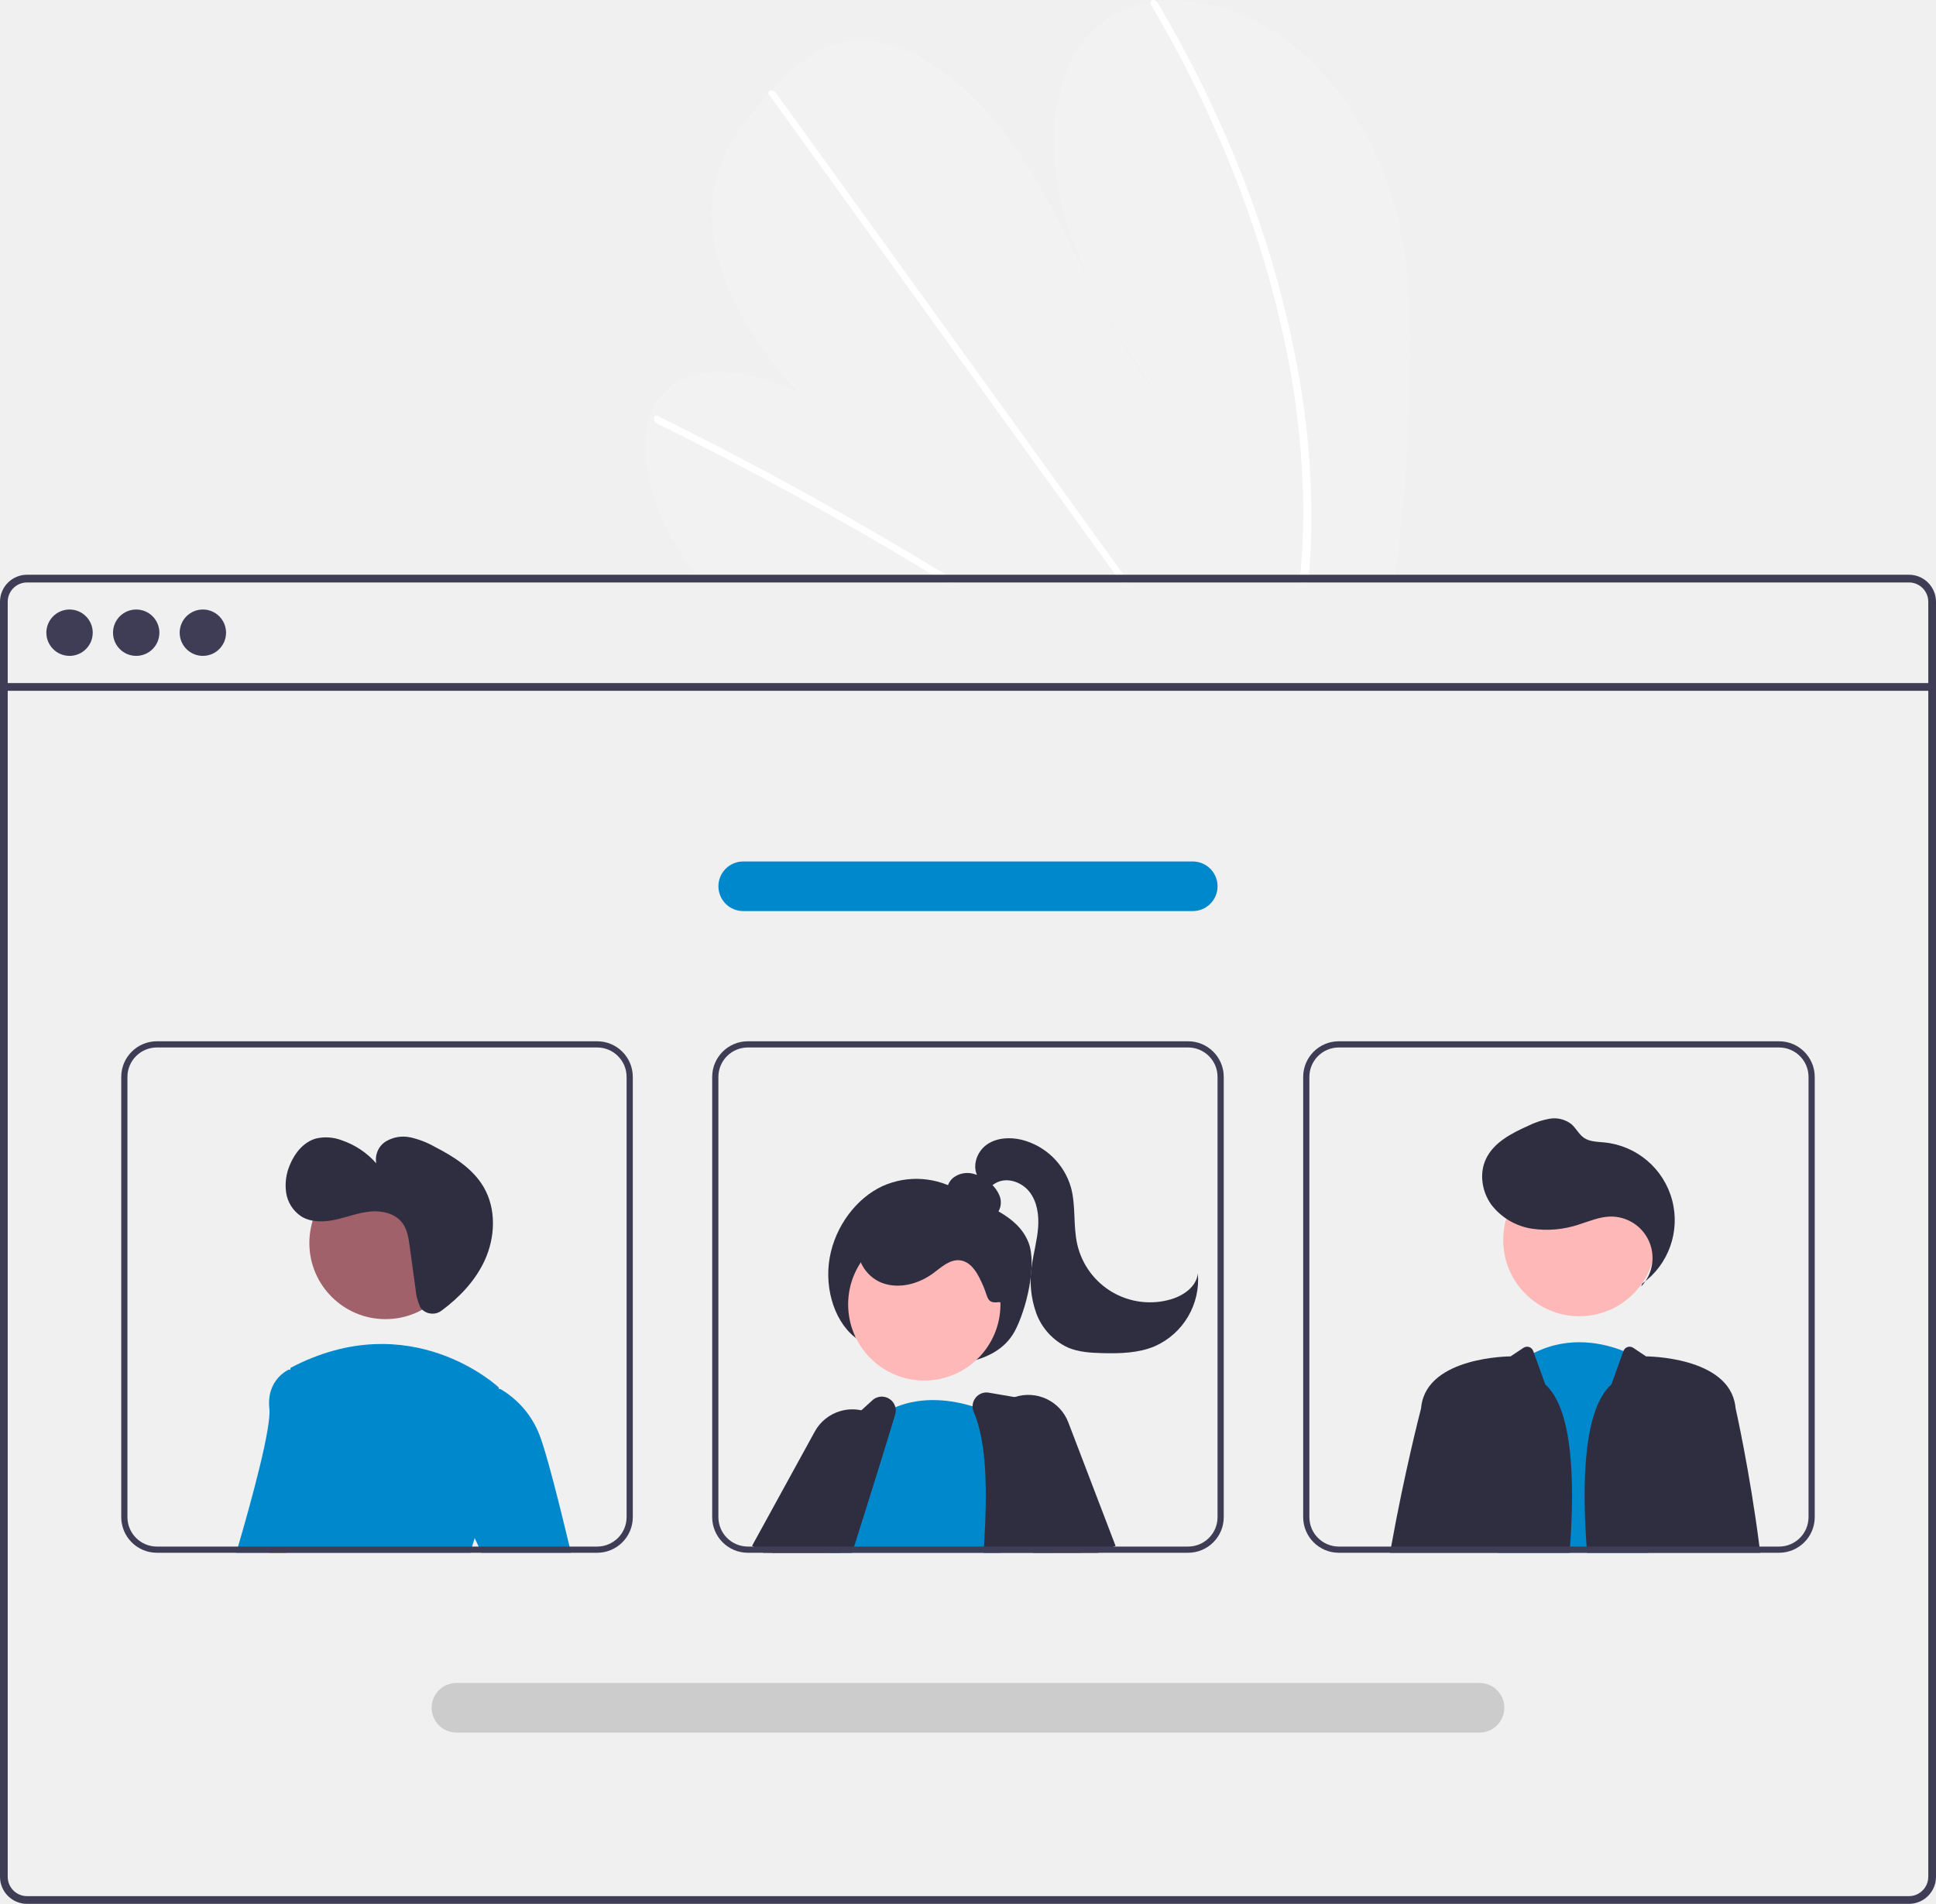
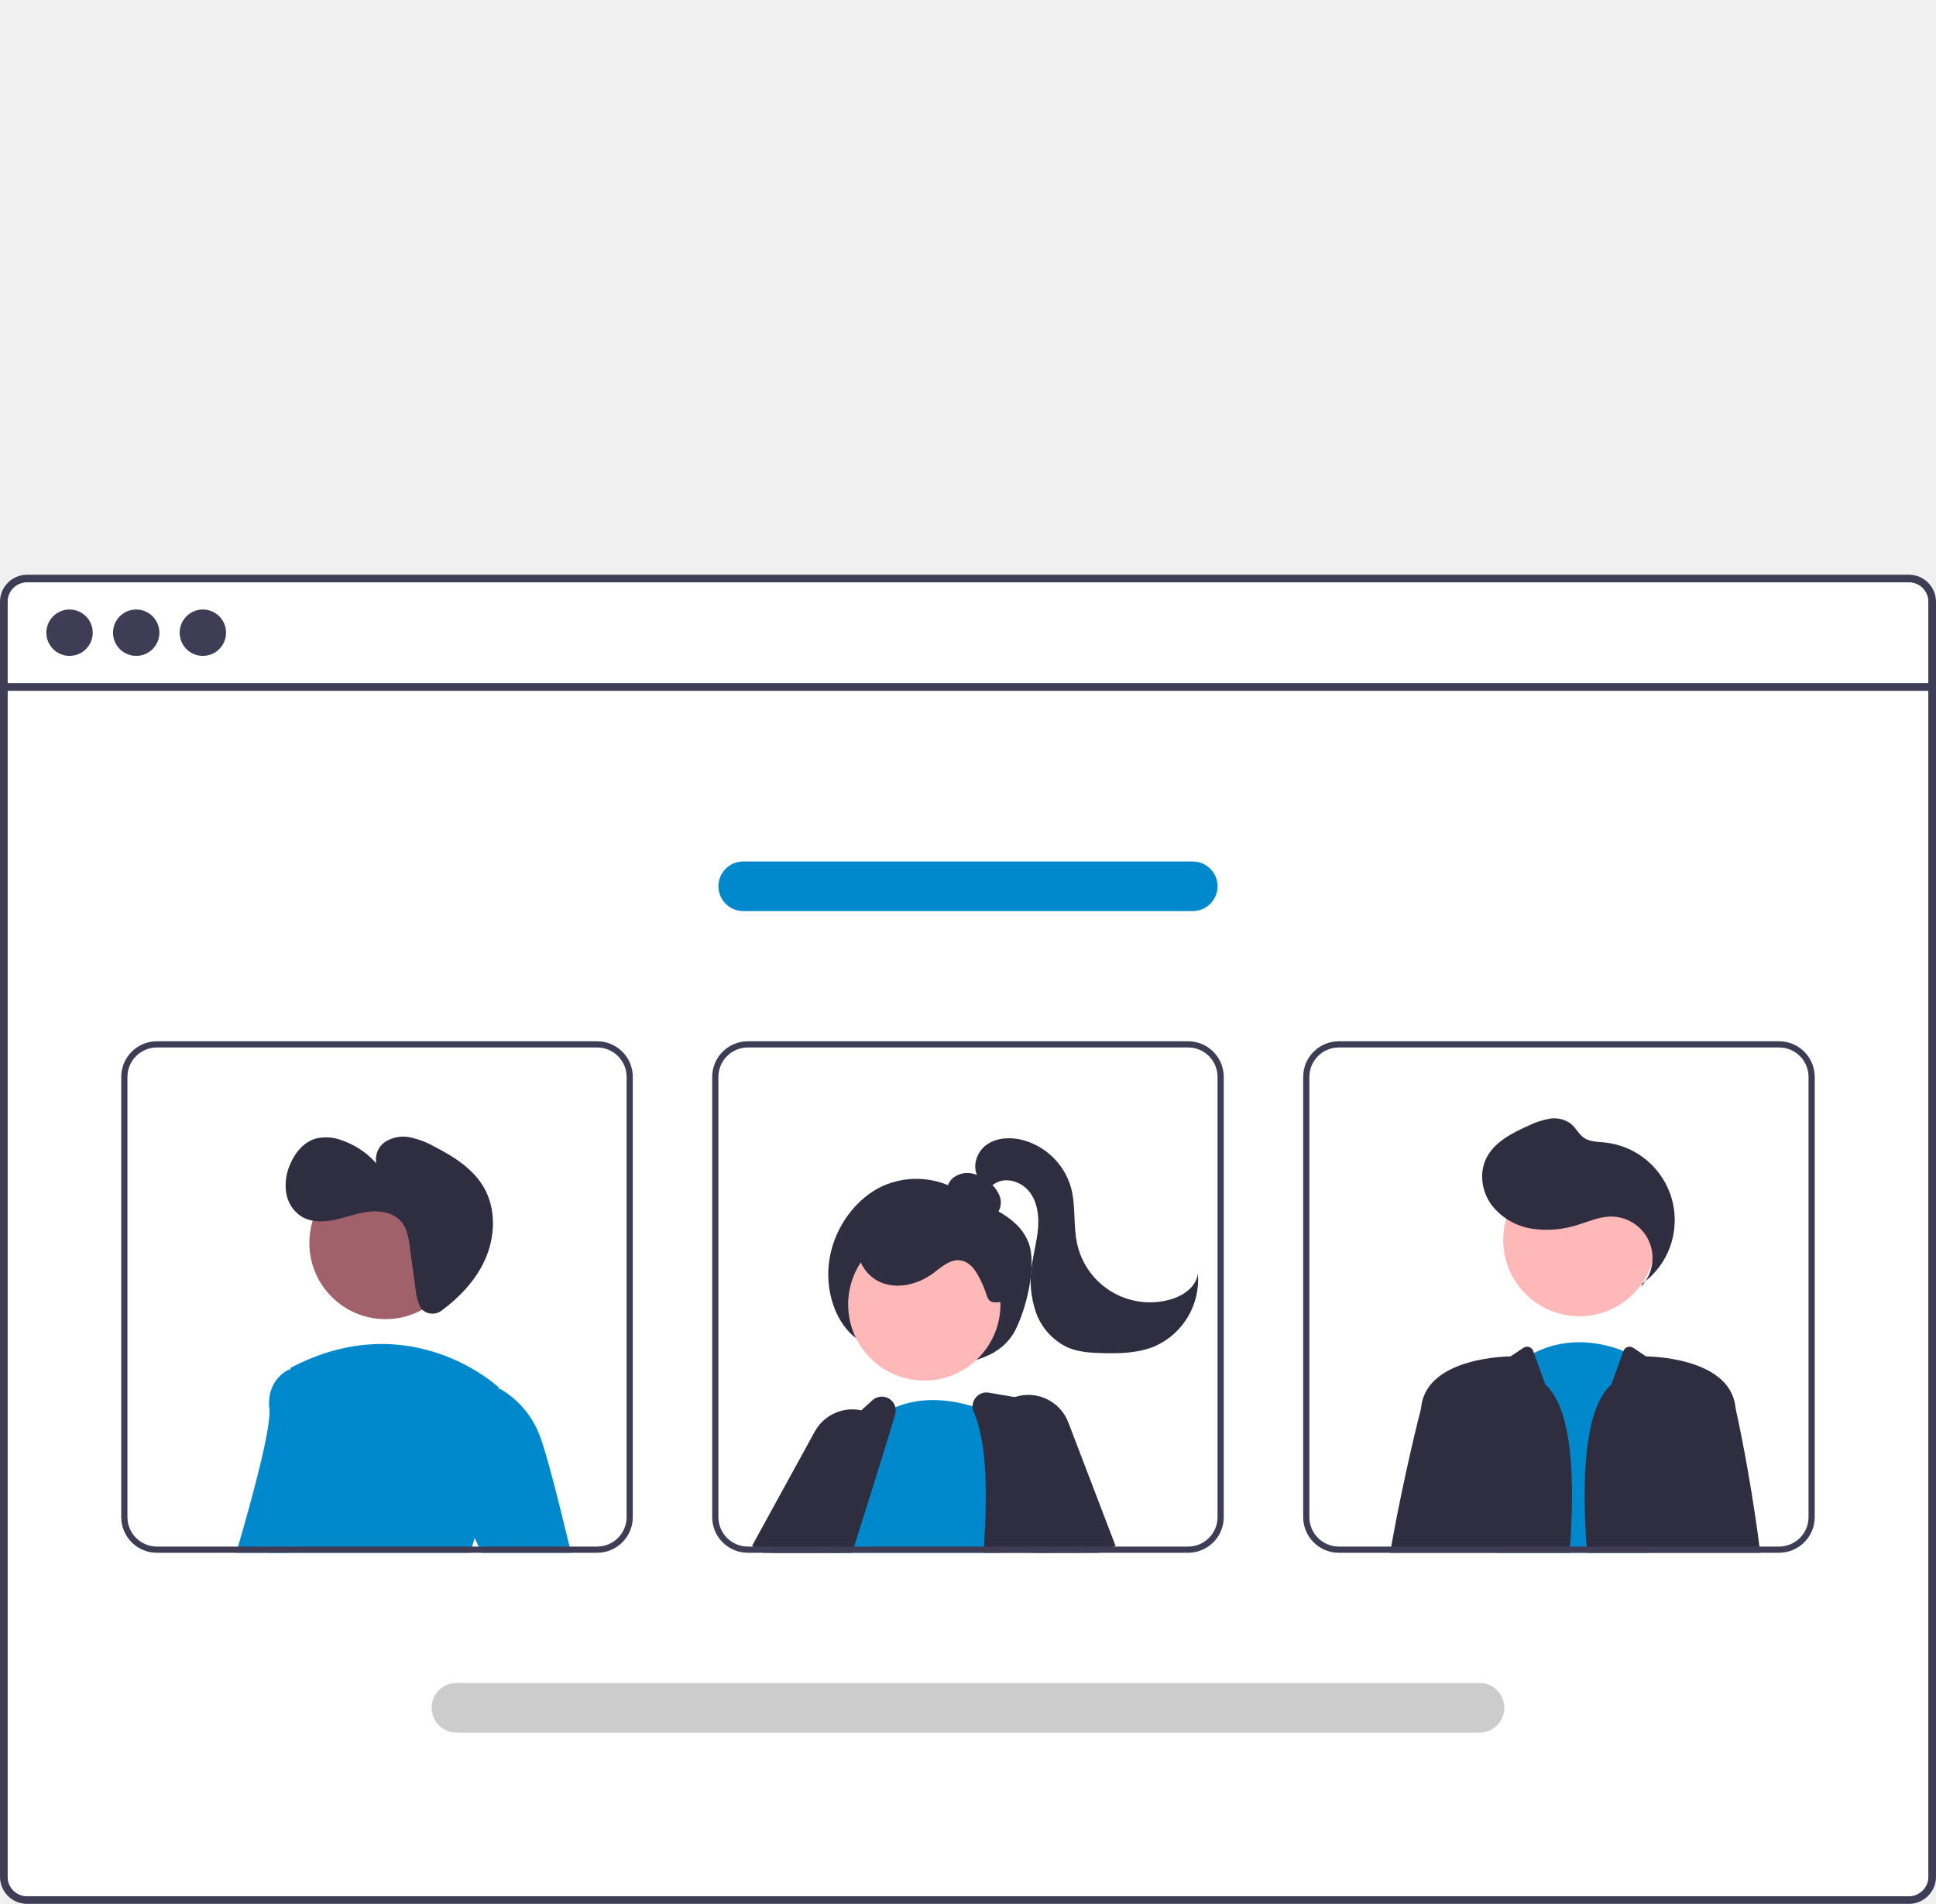
<svg xmlns="http://www.w3.org/2000/svg" width="624.45" height="614.164" viewBox="0 0 624.45 614.164" role="img" artist="Katerina Limpitsouni" source="https://undraw.co/">
-   <path d="M742.585,257.032a554.594,554.594,0,0,1-4.83,71.29c-.11.83-.23,1.66-.34,2.49H514.135c-.66-.82-1.31-1.65-1.94-2.49-2.1-2.78-4.07-5.64-5.88-8.6-8.7-14.26-12.74-30.99-8.85-42.57l.07-.18a20.282,20.282,0,0,1,3.92-6.9c8.96-10.2,27.2-8.61,43.79-.51-14.93-16.16-26.86-36.59-27.86-54.88-.98-17.84,8.28-30.64,18.34-41.53.33-.36.66-.71.99-1.06.16-.18.33-.35.49-.53,7.85-8.3,17.01-16.49,30.34-15.58,14.62,1,30.89,13.15,42.33,27.35,11.44,14.19,19.08,30.34,26.82,46.1,7.75,15.75,16.13,31.9,28.5,45.33-16.77-20.97-30.33-44.86-35.42-68.14s-.85-45.69,13.93-56.75a34.713,34.713,0,0,1,15.17-6.22c.64-.11,1.29-.2,1.95-.28,13.73-1.64,30.16,3.02,44.18,14.3,15.44,12.42,26.2,30.9,31.6,48.47C742.005,223.712,742.665,240.652,742.585,257.032Z" transform="translate(-287.7751 -142.9181)" fill="#f2f2f2" />
-   <path d="M596.915,330.812h-4.27q-2.041-1.26-4.1-2.49c-.85-.53-1.71-1.04-2.57-1.56q-21.315-12.855-42.89-24.65-21.555-11.805-43.32-22.51a1.789,1.789,0,0,1-1.04-2.04.516.516,0,0,1,.07-.15c.2-.38.65-.54,1.31-.22,1.78.88,3.57,1.76,5.35,2.66q21.825,10.89,43.47,22.88,21.63,11.985,43.02,25.04c.3.18.6.37.9.55C594.205,329.152,595.555,329.982,596.915,330.812Z" transform="translate(-287.7751 -142.9181)" fill="#fff" />
-   <path d="M651.965,330.812h-2.64c-.6-.83-1.19-1.66-1.79-2.49q-21.149-29.31-42.29-58.62-34.62-47.985-69.22-95.97a1.7,1.7,0,0,1-.3-.58c-.2-.71.32-1.13.99-1.06a2.006,2.006,0,0,1,1.4.88q19.41,26.91,38.81,53.8,34.44,47.745,68.87,95.48c1.46,2.02,2.92,4.05,4.38,6.07C650.775,329.152,651.375,329.982,651.965,330.812Z" transform="translate(-287.7751 -142.9181)" fill="#fff" />
-   <path d="M710.695,315.152c-.11,4.45-.38,8.83-.74,13.17q-.105,1.245-.21,2.49h-2.77c.08-.83.16-1.66.23-2.49.55-6.27.93-12.61.95-19.12a266.656,266.656,0,0,0-5.55-53.72,334.665,334.665,0,0,0-16.57-55.75,383.492,383.492,0,0,0-26.91-55.1,1.476,1.476,0,0,1-.25-.98c.11-.79,1.16-1.03,1.95-.28a2.293,2.293,0,0,1,.4.5q1.935,3.285,3.8,6.59a383.227,383.227,0,0,1,25.77,55.3,333.082,333.082,0,0,1,15.47,55.84A263.074,263.074,0,0,1,710.695,315.152Z" transform="translate(-287.7751 -142.9181)" fill="#fff" />
  <path d="M903.495,328.322h-607a8.728,8.728,0,0,0-8.72,8.72V748.362a8.728,8.728,0,0,0,8.72,8.72h607a8.712,8.712,0,0,0,6.63-3.06,2.046,2.046,0,0,0,.19-.24,8.167,8.167,0,0,0,1.25-2.11,8.507,8.507,0,0,0,.66-3.31V337.042A8.73,8.73,0,0,0,903.495,328.322Zm6.24,420.04a6.175,6.175,0,0,1-1.03,3.42,6.446,6.446,0,0,1-2.36,2.12,6.184,6.184,0,0,1-2.85.69h-607a6.238,6.238,0,0,1-6.23-6.23V337.042a6.238,6.238,0,0,1,6.23-6.23h607a6.239,6.239,0,0,1,6.24,6.23Z" transform="translate(-287.7751 -142.9181)" fill="#3f3d56" />
+   <path d="M909.735,748.362V337.042a6.239,6.239,0,0,0-6.24-6.23h-607a6.238,6.238,0,0,0-6.23,6.23V748.362a6.238,6.238,0,0,0,6.23,6.23h607a6.184,6.184,0,0,0,2.85-.69,6.446,6.446,0,0,0,2.36-2.12,6.175,6.175,0,0,0,1.03-3.42Z" transform="translate(-287.7751 -142.9181)" fill="#fff" />
  <rect x="1.243" y="220.353" width="621.957" height="2.493" fill="#3f3d56" />
  <circle cx="22.432" cy="204.1" r="7.478" fill="#3f3d56" />
  <circle cx="43.932" cy="204.1" r="7.478" fill="#3f3d56" />
  <circle cx="65.433" cy="204.1" r="7.478" fill="#3f3d56" />
  <path d="M564.752,575.192c-7.479-4.869-11.199-16.184-9.367-26.531s8.734-19.261,17.008-23.104a26.649,26.649,0,0,1,25.228,1.793c7.587,4.639,18.317,7.18,21.92,16.462,2.769,7.133-.743,21.617-4.469,28.546-3.221,5.988-9.341,8.727-15.091,9.918a45.34,45.34,0,0,1-36.669-8.461Z" transform="translate(-287.7751 -142.9181)" fill="#2f2e41" />
  <polygon points="273.076 487.234 267.096 497.544 266.306 498.904 265.156 500.904 247.526 500.904 248.716 498.904 251.796 493.714 258.976 481.594 267.106 484.844 273.076 487.234" fill="#ffb8b8" />
  <path d="M533.981,643.822l-3.22-2-.4-.25,20.21-36.83a13.731,13.731,0,0,1,8.25-6.62,13.575,13.575,0,0,1,6.78-.25,13.354,13.354,0,0,1,3.74,1.4,13.089,13.089,0,0,1,1.39.88,13.349,13.349,0,0,1,4.1,4.62,13.817,13.817,0,0,1-.42,13.95l-7.79,12.45-6.66,10.65-1.25,2h-24.73Z" transform="translate(-287.7751 -142.9181)" fill="#2f2e41" />
  <circle cx="298.13" cy="420.784" r="24.561" fill="#ffb8b8" />
  <path d="M610.561,643.822h-55.21l.25-.71q-.21-.645-.39-1.29c-.13-.45-.24-.91-.34-1.36a30.194,30.194,0,0,1,.01-12.7c3.05-14.98,15.22-27.15,15.22-27.15.21-.16.42-.31.63-.46a27.785,27.785,0,0,1,5.85-3.28c9.04-3.75,18.52-2.24,24.89-.3a49.669,49.669,0,0,1,6.49,2.47c.74.35,1.14.57,1.14.57l.63,19.21.76,23Z" transform="translate(-287.7751 -142.9181)" fill="#0088cc" />
  <path d="M636.101,641.822l-4.22-21.46-4.26-21.64a4.519,4.519,0,0,0-3.65-3.57l-8.92-1.54-8.3-1.43a4.459,4.459,0,0,0-4.31,1.65,4.41,4.41,0,0,0-.97,2.74,4.521,4.521,0,0,0,.37,1.79c4.33,10.1,4.41,26.09,3.31,43.46-.05.66-.09,1.33-.14,2H636.501Z" transform="translate(-287.7751 -142.9181)" fill="#2f2e41" />
  <path d="M576.581,596.872a4.527,4.527,0,0,0-7.15-2.48l-3.83,3.48-15.68,14.28a4.345,4.345,0,0,0-1.12,1.59c-1.77,4.23-5.22,12.58-9.23,22.89q-.975,2.52-2.01,5.19c-.24.66-.5,1.33-.76,2h25.84c.21-.67.42-1.34.63-2,1.15-3.63,2.27-7.19,3.35-10.65,3.16-10.05,6.01-19.18,8.21-26.4q.915-3,1.67-5.54A4.528,4.528,0,0,0,576.581,596.872Z" transform="translate(-287.7751 -142.9181)" fill="#2f2e41" />
  <polygon points="354.126 500.904 355.796 500.904 355.566 500.344 354.956 498.904 345.546 476.574 344.106 477.444 332.546 484.434 338.476 498.904 339.296 500.904 348.726 500.904 354.126 500.904" fill="#ffb8b8" />
  <path d="M632.361,601.782a13.821,13.821,0,0,0-17.31-8.17,12.41,12.41,0,0,0-1.27.5,13.647,13.647,0,0,0-5.82,4.93,13.205,13.205,0,0,0-1.43,2.77,13.742,13.742,0,0,0,.31,10.57l2.89,6.44,10.34,23,.9,2H641.901l1.44-.56,3.74-1.44.52-.2Z" transform="translate(-287.7751 -142.9181)" fill="#2f2e41" />
  <path d="M605.195,535.494a4.063,4.063,0,0,0,4.622-1.754,5.851,5.851,0,0,0,.338-5.143,10.736,10.736,0,0,0-3.195-4.215,12.406,12.406,0,0,0-5.617-2.908,7.461,7.461,0,0,0-6.053,1.331,5.377,5.377,0,0,0-1.826,5.722c.636,1.844,2.358,3.08,4.079,4a27.094,27.094,0,0,0,11.038,3.138Z" transform="translate(-287.7751 -142.9181)" fill="#2f2e41" />
  <path d="M609.973,562.969c-3.949.544-3.442-1.465-5.023-5.124s-3.698-8.002-7.667-8.373c-3.252-.304-5.932,2.296-8.567,4.227-4.696,3.441-11.025,5.126-16.469,3.061s-9.227-8.553-7.161-13.996a11.943,11.943,0,0,1,6.907-6.529,24.028,24.028,0,0,1,9.623-1.337,49.647,49.647,0,0,1,20.864,5.341c4.472,2.272,8.826,5.523,10.522,10.244s2.813,11.355-2.038,12.632Z" transform="translate(-287.7751 -142.9181)" fill="#2f2e41" />
  <path d="M603.177,522.509c-1.952-3.397-.341-8.059,2.853-10.329s7.477-2.493,11.288-1.582a22.166,22.166,0,0,1,15.9,15.411c1.617,5.941.656,12.322,2.025,18.326A24.049,24.049,0,0,0,665.466,562.06c4.102-1.205,8.271-4.133,8.674-8.389A23.518,23.518,0,0,1,660.212,577.22c-5.285,2.205-11.18,2.348-16.905,2.201-3.731-.096-7.546-.32-10.988-1.764A19.667,19.667,0,0,1,621.986,566.454a31.129,31.129,0,0,1-1.375-15.435c.563-4.028,1.684-7.977,1.997-12.032s-.281-8.386-2.781-11.594-7.276-4.847-10.83-2.87c-1.429.795-2.581,2.093-4.133,2.605s-3.752-.388-3.611-2.017Z" transform="translate(-287.7751 -142.9181)" fill="#2f2e41" />
  <path d="M770.781,643.822l.19-2,5.64-58.68a35.917,35.917,0,0,1,5.93-3.77c11.61-5.85,22.81-3.05,28.87-.63a31.591,31.591,0,0,1,4.64,2.27l3.3,60.81.11,2Z" transform="translate(-287.7751 -142.9181)" fill="#0088cc" />
  <circle cx="509.419" cy="400.045" r="24.561" fill="#ffb8b8" />
  <path d="M817.122,557.94a13.369,13.369,0,0,0-10.145-22.564c-3.396.114-6.596,1.503-9.838,2.523a32.535,32.535,0,0,1-15.285,1.376,20.41,20.41,0,0,1-13.016-7.686c-3.039-4.177-3.986-9.969-1.84-14.667,2.478-5.423,8.268-8.412,13.714-10.84a25.063,25.063,0,0,1,6.962-2.288,8.929,8.929,0,0,1,6.926,1.746c1.53,1.316,2.427,3.295,4.093,4.436,1.875,1.284,4.31,1.25,6.571,1.477a25.205,25.205,0,0,1,12.208,45.54Z" transform="translate(-287.7751 -142.9181)" fill="#2f2e41" />
  <path d="M786.201,589.532l-3.66-10.16-.229-.633a2.104,2.104,0,0,0-3.146-1.037l-4.155,2.77s-26.65,0-28.79,15.99c-.03.25-.07.53-.1.83a.155.155,0,0,1-.01.04c-.27,1.05-5.3,20.49-9.62,44.49-.12.66-.24,1.33-.36,2h57.91v-0C795.926,619.713,794.871,597.297,786.201,589.532Z" transform="translate(-287.7751 -142.9181)" fill="#2f2e41" />
  <path d="M855.281,641.822c-3.16-24.62-7.68-44.53-7.68-44.53-.04-.3-.08-.58-.11-.83-2.13-15.99-28.78-15.99-28.78-15.99l-4.153-2.769a2.104,2.104,0,0,0-3.147,1.039l-3.89,10.79c-8.67,7.765-9.725,30.181-7.84,54.289l0.0.001h55.85C855.451,643.152,855.361,642.482,855.281,641.822Z" transform="translate(-287.7751 -142.9181)" fill="#2f2e41" />
  <path d="M386.201,585.762l-5.94,56.06-.21,2H363.981c.19-.65.38-1.32.58-2,4.56-15.64,10.77-38.47,10.1-44.52-1.05-9.44,6.3-12.59,6.3-12.59l.46.09Z" transform="translate(-287.7751 -142.9181)" fill="#0088cc" />
  <circle cx="124.343" cy="400.979" r="24.561" fill="#a0616a" />
  <path d="M443.911,631.922a40.266,40.266,0,0,0-3.03,7.16c-.29.88-.57,1.8-.83,2.74-.19.65-.36,1.32-.53,2H374.741c.09-.66.17-1.33.26-2,3.31-26.15,5.99-52.69,6.42-57.02.04-.41.06-.62.06-.62,38.82-20.46,67.15,6.3,67.15,6.3s.04.19.1.56C449.351,594.782,452.511,616.622,443.911,631.922Z" transform="translate(-287.7751 -142.9181)" fill="#0088cc" />
  <path d="M440.881,639.082l-4.32-9.26,1.05-36.72,11.12-2.06.39-.07a29.445,29.445,0,0,1,12.62,14.72c2.16,5.4,6.27,21.64,9.74,36.13.16.67.32,1.34.48,2H443.091l-.93-2Z" transform="translate(-287.7751 -142.9181)" fill="#0088cc" />
  <path d="M480.391,478.822h-142.02a11.504,11.504,0,0,0-11.49,11.49v142.02a11.504,11.504,0,0,0,11.49,11.49h142.02a11.497,11.497,0,0,0,11.49-11.49v-142.02A11.497,11.497,0,0,0,480.391,478.822Zm9.49,153.51a9.498,9.498,0,0,1-9.49,9.49h-142.02a9.505,9.505,0,0,1-9.49-9.49v-142.02a9.505,9.505,0,0,1,9.49-9.49h142.02a9.498,9.498,0,0,1,9.49,9.49Zm-109.62,9.49-.21,2h59.47c.17-.68.34-1.35.53-2Z" transform="translate(-287.7751 -142.9181)" fill="#3f3d56" />
  <path d="M671.001,478.822h-142.02a11.504,11.504,0,0,0-11.49,11.49v142.02a11.504,11.504,0,0,0,11.49,11.49h142.02a11.497,11.497,0,0,0,11.49-11.49v-142.02A11.497,11.497,0,0,0,671.001,478.822Zm9.49,153.51a9.498,9.498,0,0,1-9.49,9.49h-142.02a9.505,9.505,0,0,1-9.49-9.49v-142.02a9.505,9.505,0,0,1,9.49-9.49h142.02a9.498,9.498,0,0,1,9.49,9.49Zm-125.28,9.49q.18.645.39,1.29l-.25.71h49.66c.05-.67.09-1.34.14-2Z" transform="translate(-287.7751 -142.9181)" fill="#3f3d56" />
  <path d="M861.621,478.822h-142.02a11.497,11.497,0,0,0-11.49,11.49v142.02a11.497,11.497,0,0,0,11.49,11.49h142.02a11.504,11.504,0,0,0,11.49-11.49v-142.02A11.504,11.504,0,0,0,861.621,478.822Zm9.49,153.51a9.504,9.504,0,0,1-9.49,9.49h-142.02a9.498,9.498,0,0,1-9.49-9.49v-142.02a9.498,9.498,0,0,1,9.49-9.49h142.02a9.504,9.504,0,0,1,9.49,9.49Zm-76.92,9.49c-.05.66-.1,1.33-.15,2h43.09c.08-.66.17-1.33.25-2Z" transform="translate(-287.7751 -142.9181)" fill="#3f3d56" />
  <path d="M764.996,701.822h-330a8,8,0,1,1,0-16h330a8,8,0,1,1,0,16Z" transform="translate(-287.7751 -142.9181)" fill="#ccc" />
  <path d="M672.496,436.822h-145a8,8,0,0,1,0-16h145a8,8,0,0,1,0,16Z" transform="translate(-287.7751 -142.9181)" fill="#0088cc" />
  <path d="M423.866,565.296a4.853,4.853,0,0,0,6.346.407c5.789-4.291,10.87-9.632,13.878-16.147,3.446-7.465,3.831-16.625-.324-23.72-3.512-5.998-9.714-9.868-15.896-13.046a28.271,28.271,0,0,0-7.674-2.958,10.937,10.937,0,0,0-7.952,1.283,6.868,6.868,0,0,0-3.101,7.091A25.847,25.847,0,0,0,398.111,510.8a14.267,14.267,0,0,0-8.425-.611c-3.923,1.113-6.786,4.598-8.353,8.362a16.724,16.724,0,0,0-1.262,9.125,11.147,11.147,0,0,0,4.871,7.635c3.243,2.007,7.381,1.862,11.105,1.042s7.33-2.246,11.126-2.606,8.024.586,10.335,3.62c1.627,2.137,2.045,4.928,2.41,7.589l1.9,13.839a16.881,16.881,0,0,0,1.51,5.783A3.333,3.333,0,0,0,423.866,565.296Z" transform="translate(-287.7751 -142.9181)" fill="#2f2e41" />
</svg>
